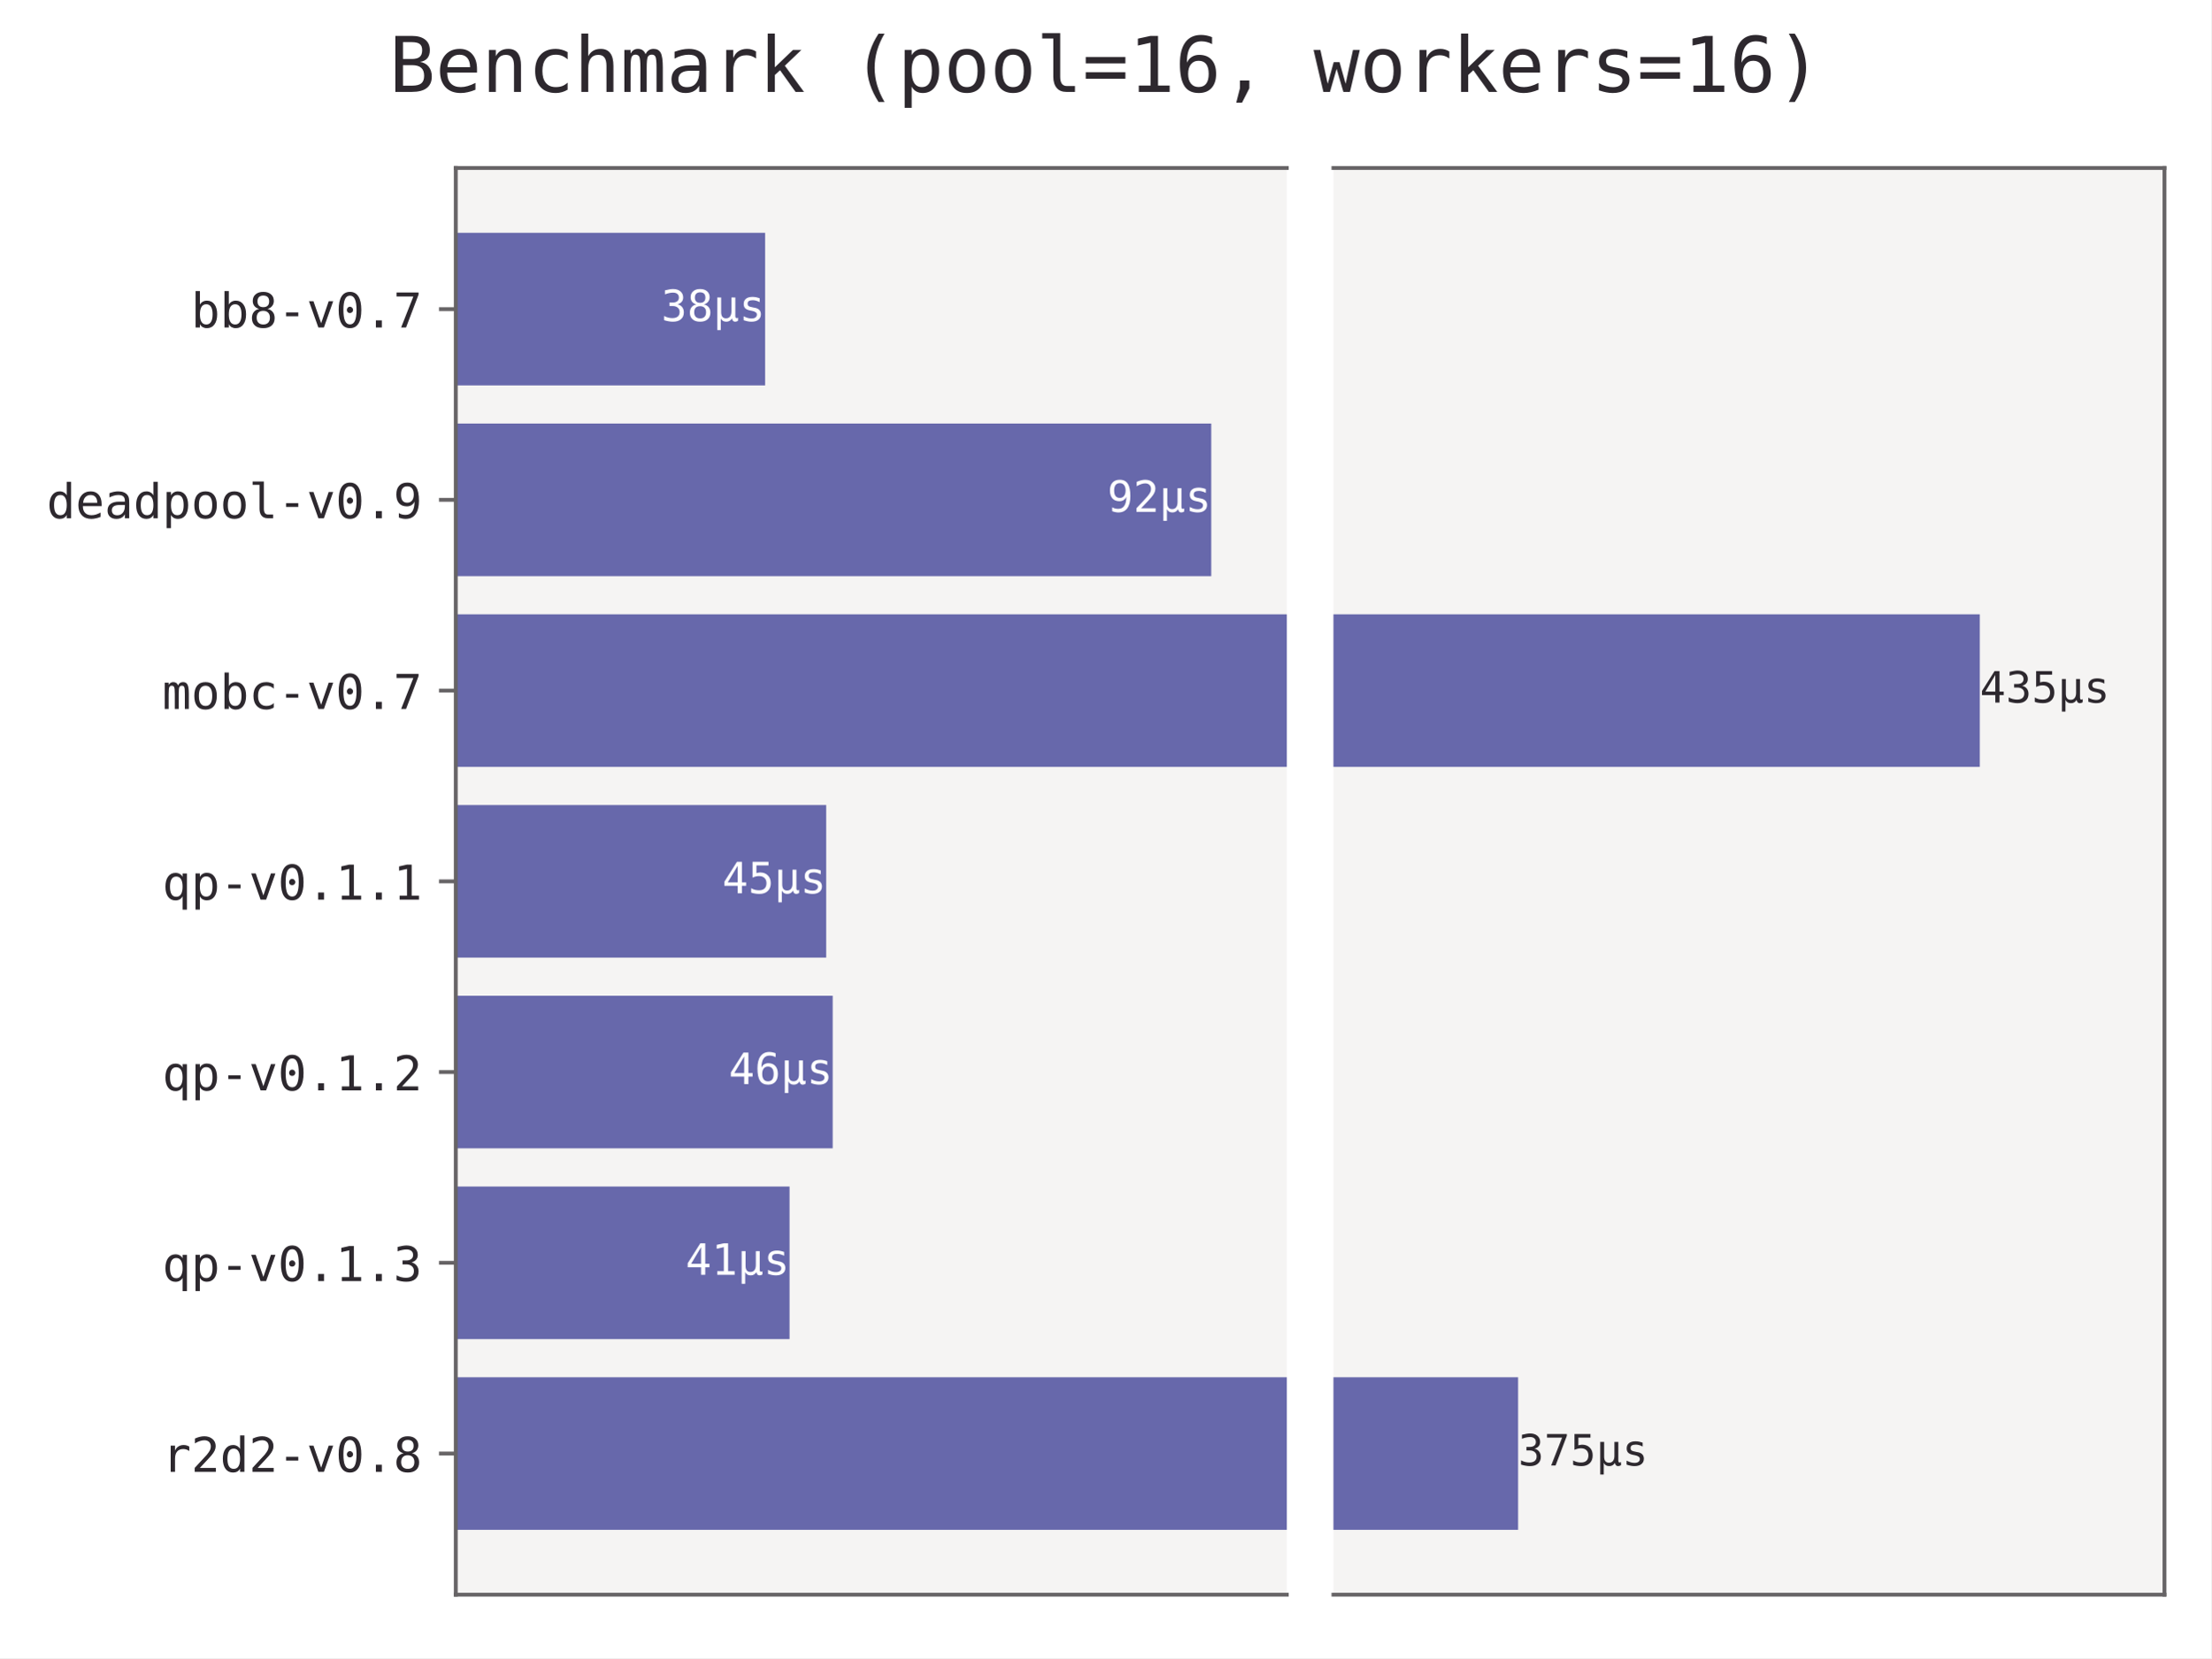
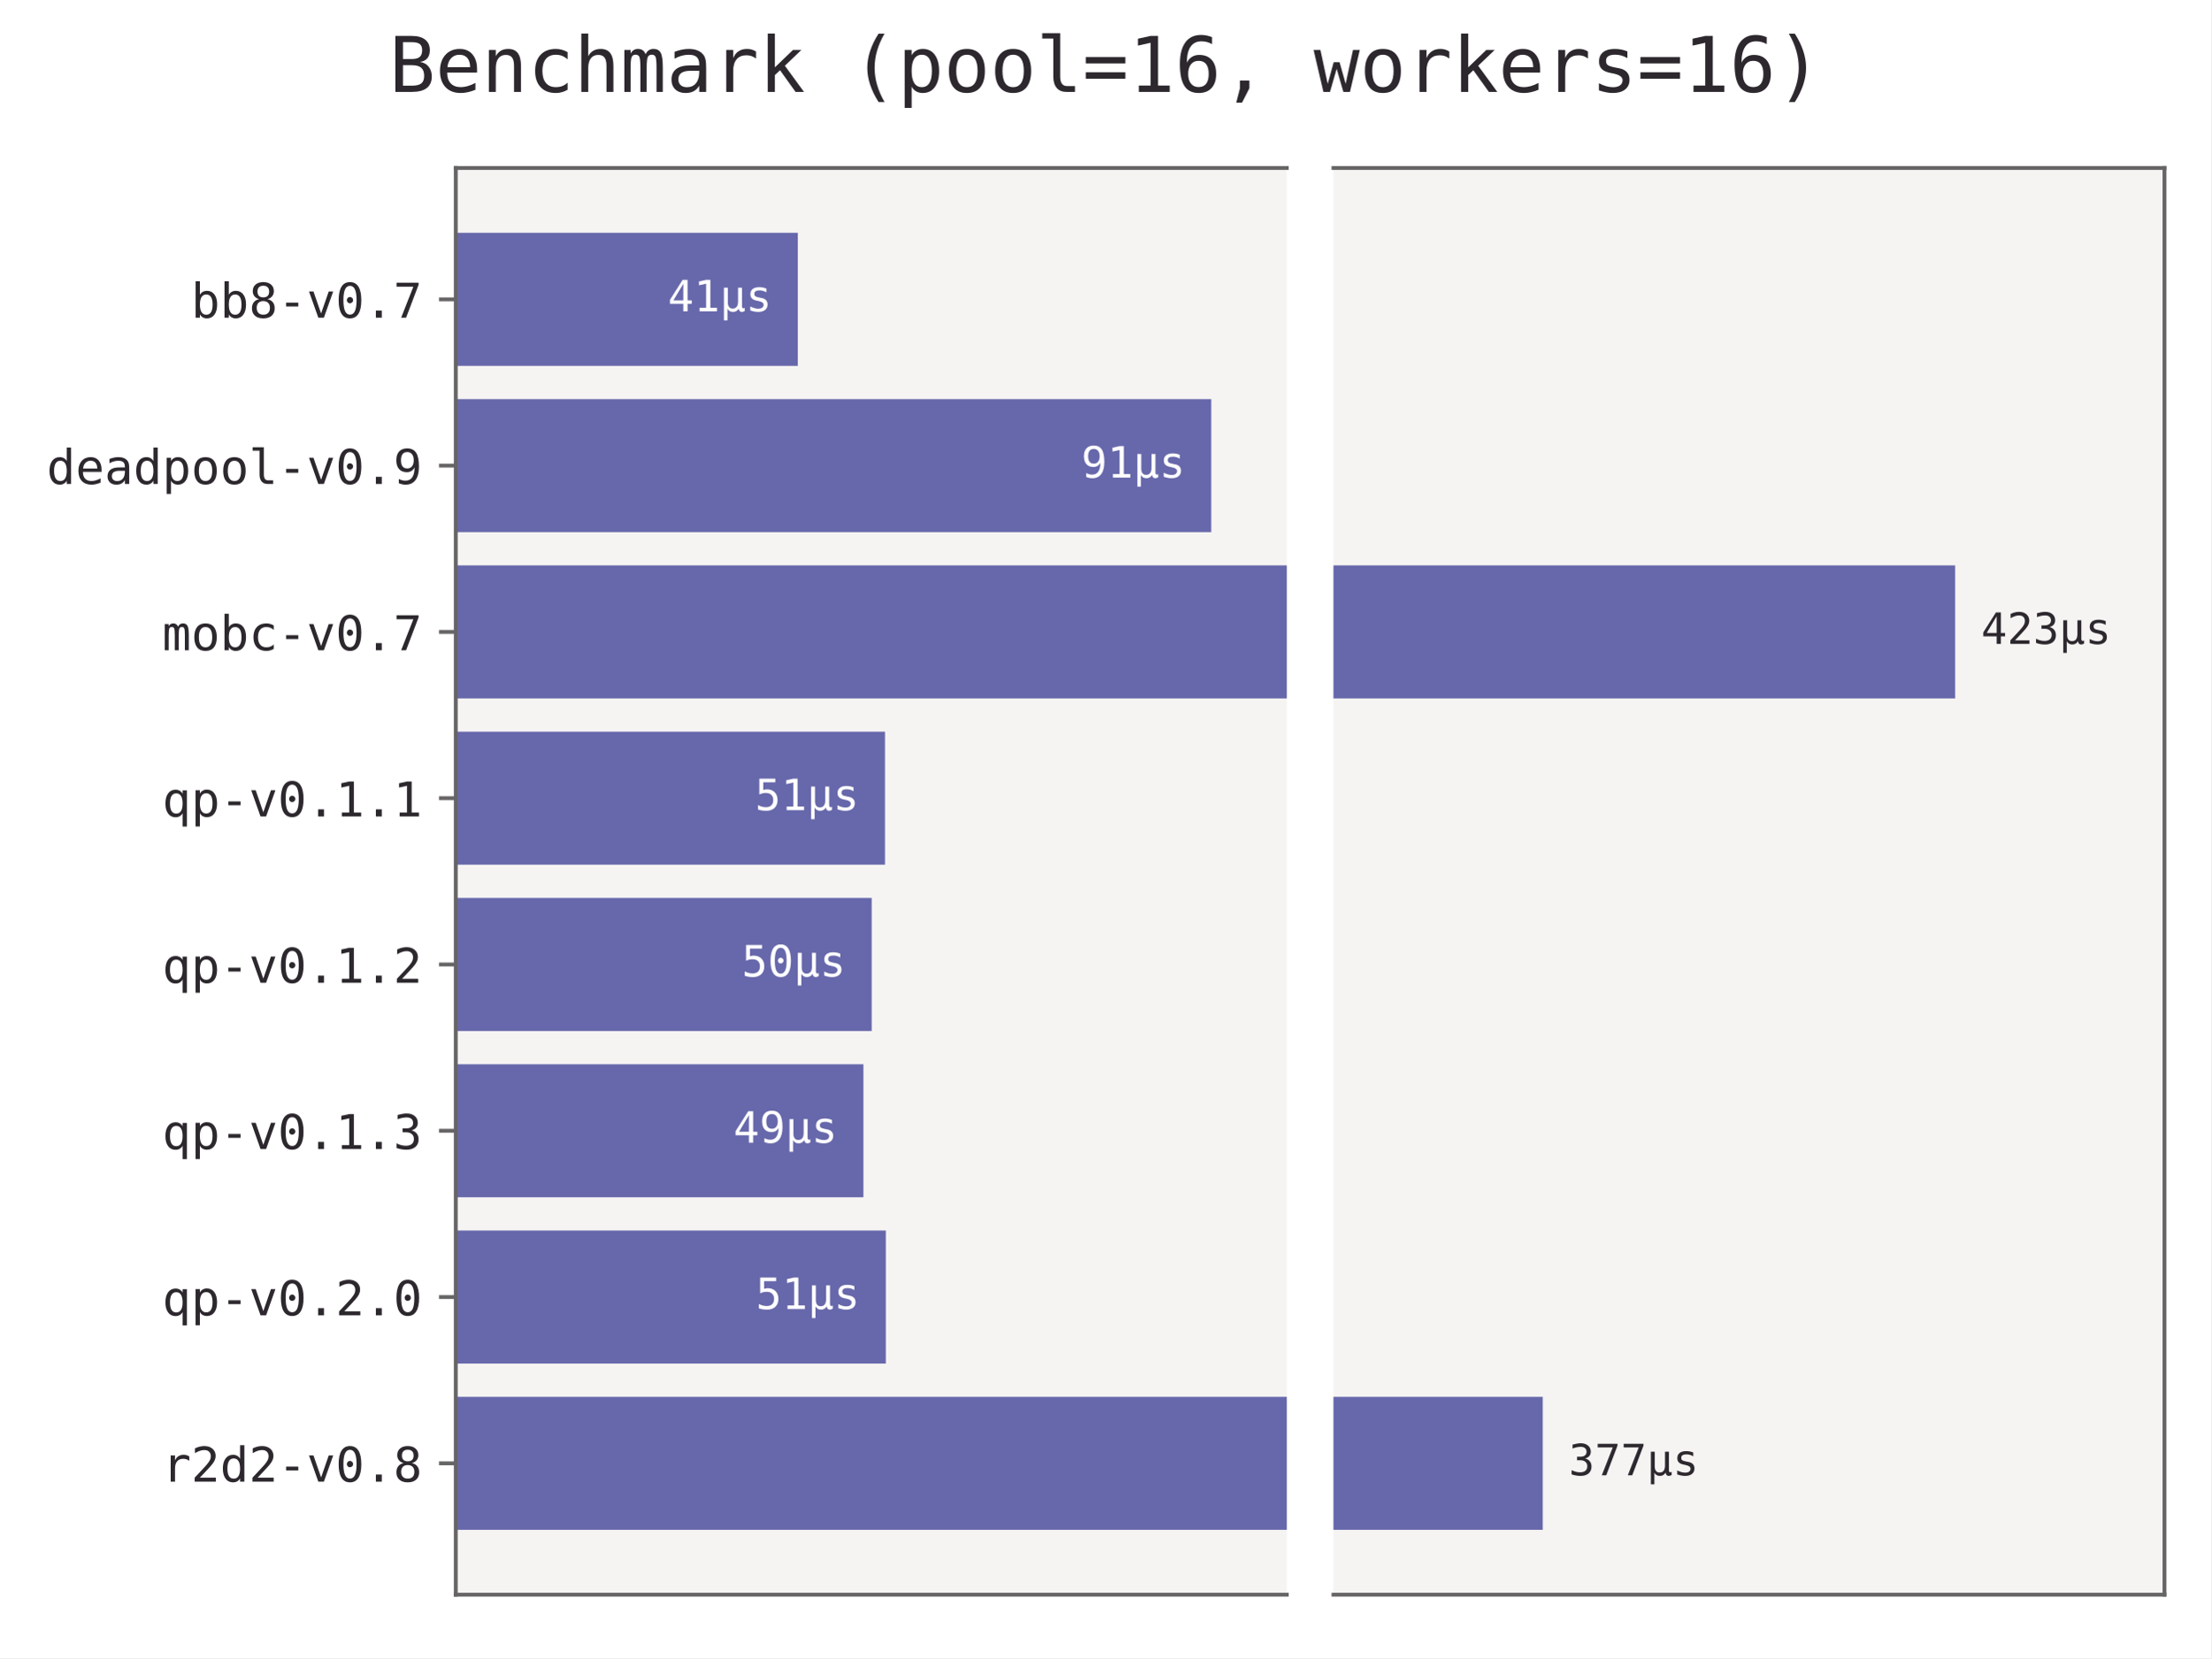
<svg xmlns="http://www.w3.org/2000/svg" xmlns:xlink="http://www.w3.org/1999/xlink" width="460.8pt" height="345.6pt" viewBox="0 0 460.8 345.6" version="1.1">
  <defs>
    <style type="text/css">*{stroke-linejoin: round; stroke-linecap: butt}</style>
  </defs>
  <g id="figure_1">
    <g id="patch_1">
      <path d="M 0 345.6  L 460.8 345.6  L 460.8 0  L 0 0  z " style="fill: #ffffff" />
    </g>
    <g id="axes_1">
      <g id="patch_2">
        <path d="M 94.984 332.38  L 268.172 332.38  L 268.172 35.01  L 94.984 35.01  z " style="fill: #f5f4f3" />
      </g>
      <g id="patch_3">
-         <path d="M 94.984 318.863  L 731.372 318.863  L 731.372 287.059  L 94.984 287.059  z " clip-path="url(#p30a7869012)" style="fill: #6768ab" />
+         <path d="M 94.984 318.863  L 748.117 318.863  L 748.117 291.136  L 94.984 291.136  z " clip-path="url(#p4a5adc1aef)" style="fill: #6768ab" />
      </g>
      <g id="patch_4">
-         <path d="M 94.984 279.108  L 164.544 279.108  L 164.544 247.304  L 94.984 247.304  z " clip-path="url(#p30a7869012)" style="fill: #6768ab" />
+         <path d="M 94.984 284.205  L 184.607 284.205  L 184.607 256.478  L 94.984 256.478  z " clip-path="url(#p4a5adc1aef)" style="fill: #6768ab" />
      </g>
      <g id="patch_5">
-         <path d="M 94.984 239.352  L 173.535 239.352  L 173.535 207.548  L 94.984 207.548  z " clip-path="url(#p30a7869012)" style="fill: #6768ab" />
+         <path d="M 94.984 249.546  L 179.935 249.546  L 179.935 221.819  L 94.984 221.819  z " clip-path="url(#p4a5adc1aef)" style="fill: #6768ab" />
      </g>
      <g id="patch_6">
-         <path d="M 94.984 199.597  L 172.18 199.597  L 172.18 167.793  L 94.984 167.793  z " clip-path="url(#p30a7869012)" style="fill: #6768ab" />
+         <path d="M 94.984 214.888  L 181.665 214.888  L 181.665 187.161  L 94.984 187.161  z " clip-path="url(#p4a5adc1aef)" style="fill: #6768ab" />
      </g>
      <g id="patch_7">
-         <path d="M 94.984 159.842  L 834.016 159.842  L 834.016 128.038  L 94.984 128.038  z " clip-path="url(#p30a7869012)" style="fill: #6768ab" />
+         <path d="M 94.984 180.229  L 184.434 180.229  L 184.434 152.502  L 94.984 152.502  z " clip-path="url(#p4a5adc1aef)" style="fill: #6768ab" />
      </g>
      <g id="patch_8">
-         <path d="M 94.984 120.086  L 252.428 120.086  L 252.428 88.282  L 94.984 88.282  z " clip-path="url(#p30a7869012)" style="fill: #6768ab" />
+         <path d="M 94.984 145.571  L 828.397 145.571  L 828.397 117.844  L 94.984 117.844  z " clip-path="url(#p4a5adc1aef)" style="fill: #6768ab" />
      </g>
      <g id="patch_9">
-         <path d="M 94.984 80.331  L 159.454 80.331  L 159.454 48.527  L 94.984 48.527  z " clip-path="url(#p30a7869012)" style="fill: #6768ab" />
+         <path d="M 94.984 110.912  L 252.428 110.912  L 252.428 83.185  L 94.984 83.185  z " clip-path="url(#p4a5adc1aef)" style="fill: #6768ab" />
+       </g>
+       <g id="patch_10">
+         <path d="M 94.984 76.254  L 166.267 76.254  L 166.267 48.527  L 94.984 48.527  z " clip-path="url(#p4a5adc1aef)" style="fill: #6768ab" />
      </g>
      <g id="matplotlib.axis_1">
        <g id="ytick_1">
          <g id="line2d_1">
            <defs>
-               <path id="m416a039001" d="M 0 0  L -3.5 0  " style="stroke: #676466; stroke-width: 0.8" />
+               <path id="mf668c896b9" d="M 0 0  L -3.5 0  " style="stroke: #676466; stroke-width: 0.8" />
            </defs>
            <g>
-               <use xlink:href="#m416a039001" x="94.984" y="302.961" style="fill: #676466; stroke: #676466; stroke-width: 0.8" />
+               <use xlink:href="#mf668c896b9" x="94.984" y="305" style="fill: #676466; stroke: #676466; stroke-width: 0.8" />
            </g>
          </g>
          <g id="text_1">
-             <text style="fill: #2d282e; font: 10px 'monospace'; text-anchor: end" x="87.984" y="306.787" transform="rotate(-0, 87.98406, 306.7868)">r2d2-v0.8</text>
+             <g style="fill: #2d282e" transform="translate(33.80125 308.8256)scale(0.1 -0.1)">
+               <defs>
+                 <path id="DejaVuSansMono-72" d="M 3609 2778  Q 3425 2922 3234 2987  Q 3044 3053 2816 3053  Q 2278 3053 1993 2715  Q 1709 2378 1709 1741  L 1709 0  L 1131 0  L 1131 3500  L 1709 3500  L 1709 2816  Q 1853 3188 2151 3386  Q 2450 3584 2859 3584  Q 3072 3584 3256 3531  Q 3441 3478 3609 3366  L 3609 2778  z " transform="scale(0.015625)" />
+                 <path id="DejaVuSansMono-32" d="M 1166 531  L 3309 531  L 3309 0  L 475 0  L 475 531  Q 1059 1147 1496 1619  Q 1934 2091 2100 2284  Q 2413 2666 2522 2902  Q 2631 3138 2631 3384  Q 2631 3775 2401 3997  Q 2172 4219 1772 4219  Q 1488 4219 1175 4116  Q 863 4013 513 3803  L 513 4441  Q 834 4594 1145 4672  Q 1456 4750 1759 4750  Q 2444 4750 2861 4386  Q 3278 4022 3278 3431  Q 3278 3131 3139 2831  Q 3000 2531 2688 2169  Q 2513 1966 2180 1606  Q 1847 1247 1166 531  z " transform="scale(0.015625)" />
+                 <path id="DejaVuSansMono-64" d="M 2681 3053  L 2681 4863  L 3256 4863  L 3256 0  L 2681 0  L 2681 441  Q 2538 181 2298 45  Q 2059 -91 1747 -91  Q 1113 -91 748 401  Q 384 894 384 1759  Q 384 2613 750 3098  Q 1116 3584 1747 3584  Q 2063 3584 2303 3448  Q 2544 3313 2681 3053  z M 991 1747  Q 991 1078 1203 737  Q 1416 397 1831 397  Q 2247 397 2464 740  Q 2681 1084 2681 1747  Q 2681 2413 2464 2755  Q 2247 3097 1831 3097  Q 1416 3097 1203 2756  Q 991 2416 991 1747  z " transform="scale(0.015625)" />
+                 <path id="DejaVuSansMono-2d" d="M 1113 2009  L 2741 2009  L 2741 1497  L 1113 1497  L 1113 2009  z " transform="scale(0.015625)" />
+                 <path id="DejaVuSansMono-76" d="M 313 3500  L 909 3500  L 1925 563  L 2944 3500  L 3541 3500  L 2297 0  L 1556 0  L 313 3500  z " transform="scale(0.015625)" />
+                 <path id="DejaVuSansMono-30" d="M 1509 2344  Q 1509 2516 1629 2641  Q 1750 2766 1919 2766  Q 2094 2766 2219 2641  Q 2344 2516 2344 2344  Q 2344 2169 2220 2047  Q 2097 1925 1919 1925  Q 1744 1925 1626 2044  Q 1509 2163 1509 2344  z M 1925 4250  Q 1484 4250 1267 3775  Q 1050 3300 1050 2328  Q 1050 1359 1267 884  Q 1484 409 1925 409  Q 2369 409 2586 884  Q 2803 1359 2803 2328  Q 2803 3300 2586 3775  Q 2369 4250 1925 4250  z M 1925 4750  Q 2672 4750 3055 4137  Q 3438 3525 3438 2328  Q 3438 1134 3055 521  Q 2672 -91 1925 -91  Q 1178 -91 797 521  Q 416 1134 416 2328  Q 416 3525 797 4137  Q 1178 4750 1925 4750  z " transform="scale(0.015625)" />
+                 <path id="DejaVuSansMono-2e" d="M 1528 953  L 2316 953  L 2316 0  L 1528 0  L 1528 953  z " transform="scale(0.015625)" />
+                 <path id="DejaVuSansMono-38" d="M 1925 2216  Q 1503 2216 1273 1980  Q 1044 1744 1044 1313  Q 1044 881 1276 642  Q 1509 403 1925 403  Q 2350 403 2579 639  Q 2809 875 2809 1313  Q 2809 1741 2576 1978  Q 2344 2216 1925 2216  z M 1375 2478  Q 972 2581 745 2862  Q 519 3144 519 3541  Q 519 4097 897 4423  Q 1275 4750 1925 4750  Q 2578 4750 2956 4423  Q 3334 4097 3334 3541  Q 3334 3144 3107 2862  Q 2881 2581 2478 2478  Q 2947 2375 3195 2062  Q 3444 1750 3444 1253  Q 3444 622 3041 265  Q 2638 -91 1925 -91  Q 1213 -91 811 264  Q 409 619 409 1247  Q 409 1747 657 2061  Q 906 2375 1375 2478  z M 1147 3481  Q 1147 3106 1347 2909  Q 1547 2713 1925 2713  Q 2306 2713 2506 2909  Q 2706 3106 2706 3481  Q 2706 3863 2507 4063  Q 2309 4263 1925 4263  Q 1547 4263 1347 4061  Q 1147 3859 1147 3481  z " transform="scale(0.015625)" />
+               </defs>
+               <use xlink:href="#DejaVuSansMono-72" />
+               <use xlink:href="#DejaVuSansMono-32" x="60.205" />
+               <use xlink:href="#DejaVuSansMono-64" x="120.41" />
+               <use xlink:href="#DejaVuSansMono-32" x="180.615" />
+               <use xlink:href="#DejaVuSansMono-2d" x="240.82" />
+               <use xlink:href="#DejaVuSansMono-76" x="301.025" />
+               <use xlink:href="#DejaVuSansMono-30" x="361.23" />
+               <use xlink:href="#DejaVuSansMono-2e" x="421.436" />
+               <use xlink:href="#DejaVuSansMono-38" x="481.641" />
+             </g>
          </g>
        </g>
        <g id="ytick_2">
          <g id="line2d_2">
            <g>
-               <use xlink:href="#m416a039001" x="94.984" y="263.206" style="fill: #676466; stroke: #676466; stroke-width: 0.8" />
+               <use xlink:href="#mf668c896b9" x="94.984" y="270.341" style="fill: #676466; stroke: #676466; stroke-width: 0.8" />
            </g>
          </g>
          <g id="text_2">
-             <text style="fill: #2d282e; font: 10px 'monospace'; text-anchor: end" x="87.984" y="267.021" transform="rotate(-0, 87.98406, 267.0213)">qp-v0.1.3</text>
+             <g style="fill: #2d282e" transform="translate(33.80125 274.1569)scale(0.1 -0.1)">
+               <defs>
+                 <path id="DejaVuSansMono-71" d="M 1038 1734  Q 1038 1066 1248 725  Q 1459 384 1875 384  Q 2291 384 2505 726  Q 2719 1069 2719 1734  Q 2719 2400 2505 2742  Q 2291 3084 1875 3084  Q 1459 3084 1248 2743  Q 1038 2403 1038 1734  z M 2719 434  Q 2578 175 2339 36  Q 2100 -103 1784 -103  Q 1156 -103 792 383  Q 428 869 428 1722  Q 428 2591 790 3081  Q 1153 3572 1784 3572  Q 2097 3572 2336 3436  Q 2575 3300 2719 3041  L 2719 3488  L 3297 3488  L 3297 -1344  L 2719 -1344  L 2719 434  z " transform="scale(0.015625)" />
+                 <path id="DejaVuSansMono-70" d="M 1172 441  L 1172 -1331  L 594 -1331  L 594 3500  L 1172 3500  L 1172 3053  Q 1316 3313 1555 3448  Q 1794 3584 2106 3584  Q 2741 3584 3102 3093  Q 3463 2603 3463 1734  Q 3463 881 3100 395  Q 2738 -91 2106 -91  Q 1788 -91 1548 45  Q 1309 181 1172 441  z M 2859 1747  Q 2859 2416 2648 2756  Q 2438 3097 2022 3097  Q 1603 3097 1387 2755  Q 1172 2413 1172 1747  Q 1172 1084 1387 740  Q 1603 397 2022 397  Q 2438 397 2648 737  Q 2859 1078 2859 1747  z " transform="scale(0.015625)" />
+               </defs>
+               <use xlink:href="#DejaVuSansMono-71" />
+               <use xlink:href="#DejaVuSansMono-70" x="60.205" />
+               <use xlink:href="#DejaVuSansMono-2d" x="120.41" />
+               <use xlink:href="#DejaVuSansMono-76" x="180.615" />
+               <use xlink:href="#DejaVuSansMono-30" x="240.82" />
+               <use xlink:href="#DejaVuSansMono-2e" x="301.025" />
+               <use xlink:href="#DejaVuSansMono-32" x="361.23" />
+               <use xlink:href="#DejaVuSansMono-2e" x="421.436" />
+               <use xlink:href="#DejaVuSansMono-30" x="481.641" />
+             </g>
          </g>
        </g>
        <g id="ytick_3">
          <g id="line2d_3">
            <g>
-               <use xlink:href="#m416a039001" x="94.984" y="223.45" style="fill: #676466; stroke: #676466; stroke-width: 0.8" />
+               <use xlink:href="#mf668c896b9" x="94.984" y="235.683" style="fill: #676466; stroke: #676466; stroke-width: 0.8" />
            </g>
          </g>
          <g id="text_3">
-             <text style="fill: #2d282e; font: 10px 'monospace'; text-anchor: end" x="87.984" y="227.266" transform="rotate(-0, 87.98406, 227.266)">qp-v0.1.2</text>
+             <g style="fill: #2d282e" transform="translate(33.80125 239.4984)scale(0.1 -0.1)">
+               <defs>
+                 <path id="DejaVuSansMono-31" d="M 844 531  L 1825 531  L 1825 4097  L 769 3859  L 769 4434  L 1819 4666  L 2450 4666  L 2450 531  L 3419 531  L 3419 0  L 844 0  L 844 531  z " transform="scale(0.015625)" />
+                 <path id="DejaVuSansMono-33" d="M 2425 2497  Q 2884 2375 3128 2064  Q 3372 1753 3372 1288  Q 3372 644 2939 276  Q 2506 -91 1741 -91  Q 1419 -91 1084 -31  Q 750 28 428 141  L 428 769  Q 747 603 1056 522  Q 1366 441 1672 441  Q 2191 441 2469 675  Q 2747 909 2747 1350  Q 2747 1756 2469 1995  Q 2191 2234 1716 2234  L 1234 2234  L 1234 2753  L 1716 2753  Q 2150 2753 2394 2943  Q 2638 3134 2638 3475  Q 2638 3834 2411 4026  Q 2184 4219 1766 4219  Q 1488 4219 1191 4156  Q 894 4094 569 3969  L 569 4550  Q 947 4650 1242 4700  Q 1538 4750 1766 4750  Q 2447 4750 2855 4408  Q 3263 4066 3263 3500  Q 3263 3116 3048 2859  Q 2834 2603 2425 2497  z " transform="scale(0.015625)" />
+               </defs>
+               <use xlink:href="#DejaVuSansMono-71" />
+               <use xlink:href="#DejaVuSansMono-70" x="60.205" />
+               <use xlink:href="#DejaVuSansMono-2d" x="120.41" />
+               <use xlink:href="#DejaVuSansMono-76" x="180.615" />
+               <use xlink:href="#DejaVuSansMono-30" x="240.82" />
+               <use xlink:href="#DejaVuSansMono-2e" x="301.025" />
+               <use xlink:href="#DejaVuSansMono-31" x="361.23" />
+               <use xlink:href="#DejaVuSansMono-2e" x="421.436" />
+               <use xlink:href="#DejaVuSansMono-33" x="481.641" />
+             </g>
          </g>
        </g>
        <g id="ytick_4">
          <g id="line2d_4">
            <g>
-               <use xlink:href="#m416a039001" x="94.984" y="183.695" style="fill: #676466; stroke: #676466; stroke-width: 0.8" />
+               <use xlink:href="#mf668c896b9" x="94.984" y="201.024" style="fill: #676466; stroke: #676466; stroke-width: 0.8" />
            </g>
          </g>
          <g id="text_4">
-             <text style="fill: #2d282e; font: 10px 'monospace'; text-anchor: end" x="87.984" y="187.511" transform="rotate(-0, 87.98406, 187.5106)">qp-v0.1.1</text>
+             <g style="fill: #2d282e" transform="translate(33.80125 204.8399)scale(0.1 -0.1)">
+               <use xlink:href="#DejaVuSansMono-71" />
+               <use xlink:href="#DejaVuSansMono-70" x="60.205" />
+               <use xlink:href="#DejaVuSansMono-2d" x="120.41" />
+               <use xlink:href="#DejaVuSansMono-76" x="180.615" />
+               <use xlink:href="#DejaVuSansMono-30" x="240.82" />
+               <use xlink:href="#DejaVuSansMono-2e" x="301.025" />
+               <use xlink:href="#DejaVuSansMono-31" x="361.23" />
+               <use xlink:href="#DejaVuSansMono-2e" x="421.436" />
+               <use xlink:href="#DejaVuSansMono-32" x="481.641" />
+             </g>
          </g>
        </g>
        <g id="ytick_5">
          <g id="line2d_5">
            <g>
-               <use xlink:href="#m416a039001" x="94.984" y="143.94" style="fill: #676466; stroke: #676466; stroke-width: 0.8" />
+               <use xlink:href="#mf668c896b9" x="94.984" y="166.366" style="fill: #676466; stroke: #676466; stroke-width: 0.8" />
            </g>
          </g>
          <g id="text_5">
-             <text style="fill: #2d282e; font: 10px 'monospace'; text-anchor: end" x="87.984" y="147.765" transform="rotate(-0, 87.98406, 147.7654)">mobc-v0.7</text>
+             <g style="fill: #2d282e" transform="translate(33.80125 170.1814)scale(0.1 -0.1)">
+               <use xlink:href="#DejaVuSansMono-71" />
+               <use xlink:href="#DejaVuSansMono-70" x="60.205" />
+               <use xlink:href="#DejaVuSansMono-2d" x="120.41" />
+               <use xlink:href="#DejaVuSansMono-76" x="180.615" />
+               <use xlink:href="#DejaVuSansMono-30" x="240.82" />
+               <use xlink:href="#DejaVuSansMono-2e" x="301.025" />
+               <use xlink:href="#DejaVuSansMono-31" x="361.23" />
+               <use xlink:href="#DejaVuSansMono-2e" x="421.436" />
+               <use xlink:href="#DejaVuSansMono-31" x="481.641" />
+             </g>
          </g>
        </g>
        <g id="ytick_6">
          <g id="line2d_6">
            <g>
-               <use xlink:href="#m416a039001" x="94.984" y="104.184" style="fill: #676466; stroke: #676466; stroke-width: 0.8" />
+               <use xlink:href="#mf668c896b9" x="94.984" y="131.707" style="fill: #676466; stroke: #676466; stroke-width: 0.8" />
            </g>
          </g>
          <g id="text_6">
-             <text style="fill: #2d282e; font: 10px 'monospace'; text-anchor: end" x="87.984" y="108.01" transform="rotate(-0, 87.98406, 108.0101)">deadpool-v0.9</text>
+             <g style="fill: #2d282e" transform="translate(33.80125 135.533)scale(0.1 -0.1)">
+               <defs>
+                 <path id="DejaVuSansMono-6d" d="M 2113 3144  Q 2219 3369 2383 3476  Q 2547 3584 2778 3584  Q 3200 3584 3373 3257  Q 3547 2931 3547 2028  L 3547 0  L 3022 0  L 3022 2003  Q 3022 2744 2939 2923  Q 2856 3103 2638 3103  Q 2388 3103 2295 2911  Q 2203 2719 2203 2003  L 2203 0  L 1678 0  L 1678 2003  Q 1678 2753 1589 2928  Q 1500 3103 1269 3103  Q 1041 3103 952 2911  Q 863 2719 863 2003  L 863 0  L 341 0  L 341 3500  L 863 3500  L 863 3200  Q 966 3388 1120 3486  Q 1275 3584 1472 3584  Q 1709 3584 1867 3475  Q 2025 3366 2113 3144  z " transform="scale(0.015625)" />
+                 <path id="DejaVuSansMono-6f" d="M 1925 3097  Q 1488 3097 1263 2756  Q 1038 2416 1038 1747  Q 1038 1081 1263 739  Q 1488 397 1925 397  Q 2366 397 2591 739  Q 2816 1081 2816 1747  Q 2816 2416 2591 2756  Q 2366 3097 1925 3097  z M 1925 3584  Q 2653 3584 3039 3112  Q 3425 2641 3425 1747  Q 3425 850 3040 379  Q 2656 -91 1925 -91  Q 1197 -91 812 379  Q 428 850 428 1747  Q 428 2641 812 3112  Q 1197 3584 1925 3584  z " transform="scale(0.015625)" />
+                 <path id="DejaVuSansMono-62" d="M 2869 1747  Q 2869 2416 2656 2756  Q 2444 3097 2028 3097  Q 1609 3097 1393 2755  Q 1178 2413 1178 1747  Q 1178 1084 1393 740  Q 1609 397 2028 397  Q 2444 397 2656 737  Q 2869 1078 2869 1747  z M 1178 3053  Q 1316 3309 1558 3446  Q 1800 3584 2119 3584  Q 2750 3584 3112 3098  Q 3475 2613 3475 1759  Q 3475 894 3111 401  Q 2747 -91 2113 -91  Q 1800 -91 1561 45  Q 1322 181 1178 441  L 1178 0  L 603 0  L 603 4863  L 1178 4863  L 1178 3053  z " transform="scale(0.015625)" />
+                 <path id="DejaVuSansMono-63" d="M 3316 178  Q 3084 44 2839 -23  Q 2594 -91 2338 -91  Q 1525 -91 1067 396  Q 609 884 609 1747  Q 609 2609 1067 3096  Q 1525 3584 2338 3584  Q 2591 3584 2831 3518  Q 3072 3453 3316 3316  L 3316 2713  Q 3088 2916 2858 3006  Q 2628 3097 2338 3097  Q 1797 3097 1506 2747  Q 1216 2397 1216 1747  Q 1216 1100 1508 748  Q 1800 397 2338 397  Q 2638 397 2875 489  Q 3113 581 3316 775  L 3316 178  z " transform="scale(0.015625)" />
+                 <path id="DejaVuSansMono-37" d="M 434 4666  L 3372 4666  L 3372 4397  L 1703 0  L 1044 0  L 2669 4134  L 434 4134  L 434 4666  z " transform="scale(0.015625)" />
+               </defs>
+               <use xlink:href="#DejaVuSansMono-6d" />
+               <use xlink:href="#DejaVuSansMono-6f" x="60.205" />
+               <use xlink:href="#DejaVuSansMono-62" x="120.41" />
+               <use xlink:href="#DejaVuSansMono-63" x="180.615" />
+               <use xlink:href="#DejaVuSansMono-2d" x="240.82" />
+               <use xlink:href="#DejaVuSansMono-76" x="301.025" />
+               <use xlink:href="#DejaVuSansMono-30" x="361.23" />
+               <use xlink:href="#DejaVuSansMono-2e" x="421.436" />
+               <use xlink:href="#DejaVuSansMono-37" x="481.641" />
+             </g>
          </g>
        </g>
        <g id="ytick_7">
          <g id="line2d_7">
            <g>
-               <use xlink:href="#m416a039001" x="94.984" y="64.429" style="fill: #676466; stroke: #676466; stroke-width: 0.8" />
+               <use xlink:href="#mf668c896b9" x="94.984" y="97.049" style="fill: #676466; stroke: #676466; stroke-width: 0.8" />
            </g>
          </g>
          <g id="text_7">
-             <text style="fill: #2d282e; font: 10px 'monospace'; text-anchor: end" x="87.984" y="68.255" transform="rotate(-0, 87.98406, 68.25474)">bb8-v0.7</text>
-           </g>
-         </g>
-       </g>
-       <g id="patch_10">
+             <g style="fill: #2d282e" transform="translate(9.72 100.8745)scale(0.1 -0.1)">
+               <defs>
+                 <path id="DejaVuSansMono-65" d="M 3475 1894  L 3475 1613  L 984 1613  L 984 1594  Q 984 1022 1282 709  Q 1581 397 2125 397  Q 2400 397 2700 484  Q 3000 572 3341 750  L 3341 178  Q 3013 44 2708 -23  Q 2403 -91 2119 -91  Q 1303 -91 843 398  Q 384 888 384 1747  Q 384 2584 834 3084  Q 1284 3584 2034 3584  Q 2703 3584 3089 3131  Q 3475 2678 3475 1894  z M 2900 2063  Q 2888 2569 2661 2833  Q 2434 3097 2009 3097  Q 1594 3097 1325 2822  Q 1056 2547 1006 2059  L 2900 2063  z " transform="scale(0.015625)" />
+                 <path id="DejaVuSansMono-61" d="M 2194 1759  L 2003 1759  Q 1500 1759 1245 1582  Q 991 1406 991 1056  Q 991 741 1181 566  Q 1372 391 1709 391  Q 2184 391 2456 720  Q 2728 1050 2731 1631  L 2731 1759  L 2194 1759  z M 3309 1997  L 3309 0  L 2731 0  L 2731 519  Q 2547 206 2267 57  Q 1988 -91 1588 -91  Q 1053 -91 734 211  Q 416 513 416 1019  Q 416 1603 808 1906  Q 1200 2209 1959 2209  L 2731 2209  L 2731 2300  Q 2728 2719 2518 2908  Q 2309 3097 1850 3097  Q 1556 3097 1256 3012  Q 956 2928 672 2766  L 672 3341  Q 991 3463 1283 3523  Q 1575 3584 1850 3584  Q 2284 3584 2592 3456  Q 2900 3328 3091 3072  Q 3209 2916 3259 2686  Q 3309 2456 3309 1997  z " transform="scale(0.015625)" />
+                 <path id="DejaVuSansMono-6c" d="M 1997 1269  Q 1997 881 2139 684  Q 2281 488 2559 488  L 3231 488  L 3231 0  L 2503 0  Q 1988 0 1705 331  Q 1422 663 1422 1269  L 1422 4447  L 500 4447  L 500 4897  L 1997 4897  L 1997 1269  z " transform="scale(0.015625)" />
+                 <path id="DejaVuSansMono-39" d="M 1863 2069  Q 2266 2069 2495 2359  Q 2725 2650 2725 3163  Q 2725 3675 2495 3965  Q 2266 4256 1863 4256  Q 1444 4256 1231 3979  Q 1019 3703 1019 3163  Q 1019 2619 1230 2344  Q 1441 2069 1863 2069  z M 738 97  L 738 678  Q 934 563 1156 502  Q 1378 441 1619 441  Q 2219 441 2526 892  Q 2834 1344 2834 2222  Q 2688 1909 2422 1742  Q 2156 1575 1813 1575  Q 1138 1575 767 1990  Q 397 2406 397 3169  Q 397 3922 776 4336  Q 1156 4750 1850 4750  Q 2663 4750 3041 4165  Q 3419 3581 3419 2328  Q 3419 1150 2964 529  Q 2509 -91 1644 -91  Q 1416 -91 1184 -42  Q 953 6 738 97  z " transform="scale(0.015625)" />
+               </defs>
+               <use xlink:href="#DejaVuSansMono-64" />
+               <use xlink:href="#DejaVuSansMono-65" x="60.205" />
+               <use xlink:href="#DejaVuSansMono-61" x="120.41" />
+               <use xlink:href="#DejaVuSansMono-64" x="180.615" />
+               <use xlink:href="#DejaVuSansMono-70" x="240.82" />
+               <use xlink:href="#DejaVuSansMono-6f" x="301.025" />
+               <use xlink:href="#DejaVuSansMono-6f" x="361.23" />
+               <use xlink:href="#DejaVuSansMono-6c" x="421.436" />
+               <use xlink:href="#DejaVuSansMono-2d" x="481.641" />
+               <use xlink:href="#DejaVuSansMono-76" x="541.846" />
+               <use xlink:href="#DejaVuSansMono-30" x="602.051" />
+               <use xlink:href="#DejaVuSansMono-2e" x="662.256" />
+               <use xlink:href="#DejaVuSansMono-39" x="722.461" />
+             </g>
+           </g>
+         </g>
+         <g id="ytick_8">
+           <g id="line2d_8">
+             <g>
+               <use xlink:href="#mf668c896b9" x="94.984" y="62.39" style="fill: #676466; stroke: #676466; stroke-width: 0.8" />
+             </g>
+           </g>
+           <g id="text_8">
+             <g style="fill: #2d282e" transform="translate(39.82156 66.216)scale(0.1 -0.1)">
+               <use xlink:href="#DejaVuSansMono-62" />
+               <use xlink:href="#DejaVuSansMono-62" x="60.205" />
+               <use xlink:href="#DejaVuSansMono-38" x="120.41" />
+               <use xlink:href="#DejaVuSansMono-2d" x="180.615" />
+               <use xlink:href="#DejaVuSansMono-76" x="240.82" />
+               <use xlink:href="#DejaVuSansMono-30" x="301.025" />
+               <use xlink:href="#DejaVuSansMono-2e" x="361.23" />
+               <use xlink:href="#DejaVuSansMono-37" x="421.436" />
+             </g>
+           </g>
+         </g>
+       </g>
+       <g id="patch_11">
        <path d="M 94.984 332.38  L 94.984 35.01  " style="fill: none; stroke: #676466; stroke-width: 0.8; stroke-linejoin: miter; stroke-linecap: square" />
      </g>
-       <g id="patch_11">
+       <g id="patch_12">
        <path d="M 94.984 332.38  L 268.172 332.38  " style="fill: none; stroke: #676466; stroke-width: 0.8; stroke-linejoin: miter; stroke-linecap: square" />
      </g>
-       <g id="patch_12">
+       <g id="patch_13">
        <path d="M 94.984 35.01  L 268.172 35.01  " style="fill: none; stroke: #676466; stroke-width: 0.8; stroke-linejoin: miter; stroke-linecap: square" />
      </g>
-       <g id="text_8">
-         <text style="fill: #ffffff; font: 9px 'monospace'; text-anchor: end" x="164.544" y="265.703" transform="rotate(-0, 164.5435, 265.7032)"> 41µs </text>
-       </g>
      <g id="text_9">
-         <text style="fill: #ffffff; font: 9px 'monospace'; text-anchor: end" x="173.535" y="225.948" transform="rotate(-0, 173.5354, 225.9478)"> 46µs </text>
+         <g style="fill: #ffffff" transform="translate(152.0969 272.8388)scale(0.09 -0.09)">
+           <defs>
+             <path id="DejaVuSansMono-20" transform="scale(0.015625)" />
+             <path id="DejaVuSansMono-35" d="M 647 4666  L 3009 4666  L 3009 4134  L 1222 4134  L 1222 2988  Q 1356 3038 1492 3061  Q 1628 3084 1766 3084  Q 2491 3084 2916 2656  Q 3341 2228 3341 1497  Q 3341 759 2895 334  Q 2450 -91 1678 -91  Q 1306 -91 998 -41  Q 691 9 447 109  L 447 750  Q 734 594 1025 517  Q 1316 441 1619 441  Q 2141 441 2423 716  Q 2706 991 2706 1497  Q 2706 1997 2414 2275  Q 2122 2553 1600 2553  Q 1347 2553 1106 2495  Q 866 2438 647 2322  L 647 4666  z " transform="scale(0.015625)" />
+             <path id="DejaVuSansMono-b5" d="M 609 -1338  L 609 3500  L 1184 3500  L 1184 1325  Q 1184 881 1371 645  Q 1559 409 1906 409  Q 2303 409 2504 675  Q 2706 941 2706 1459  L 2706 3500  L 3284 3500  L 3284 800  Q 3284 616 3334 528  Q 3384 441 3488 441  Q 3516 441 3561 456  Q 3606 472 3694 513  L 3694 50  Q 3575 -22 3469 -56  Q 3363 -91 3256 -91  Q 3063 -91 2945 32  Q 2828 156 2791 403  Q 2647 153 2439 31  Q 2231 -91 1953 -91  Q 1666 -91 1467 28  Q 1269 147 1131 397  L 1131 -1338  L 609 -1338  z " transform="scale(0.015625)" />
+             <path id="DejaVuSansMono-73" d="M 3041 3378  L 3041 2816  Q 2794 2959 2544 3031  Q 2294 3103 2034 3103  Q 1644 3103 1451 2976  Q 1259 2850 1259 2591  Q 1259 2356 1403 2240  Q 1547 2125 2119 2016  L 2350 1972  Q 2778 1891 2998 1647  Q 3219 1403 3219 1013  Q 3219 494 2850 201  Q 2481 -91 1825 -91  Q 1566 -91 1281 -36  Q 997 19 666 128  L 666 722  Q 988 556 1281 473  Q 1575 391 1838 391  Q 2219 391 2428 545  Q 2638 700 2638 978  Q 2638 1378 1872 1531  L 1847 1538  L 1631 1581  Q 1134 1678 906 1908  Q 678 2138 678 2534  Q 678 3038 1018 3311  Q 1359 3584 1991 3584  Q 2272 3584 2531 3532  Q 2791 3481 3041 3378  z " transform="scale(0.015625)" />
+           </defs>
+           <use xlink:href="#DejaVuSansMono-20" />
+           <use xlink:href="#DejaVuSansMono-35" x="60.205" />
+           <use xlink:href="#DejaVuSansMono-31" x="120.41" />
+           <use xlink:href="#DejaVuSansMono-b5" x="180.615" />
+           <use xlink:href="#DejaVuSansMono-73" x="240.82" />
+           <use xlink:href="#DejaVuSansMono-20" x="301.025" />
+         </g>
      </g>
      <g id="text_10">
-         <text style="fill: #ffffff; font: 9px 'monospace'; text-anchor: end" x="172.18" y="186.192" transform="rotate(-0, 172.1798, 186.1925)"> 45µs </text>
+         <g style="fill: #ffffff" transform="translate(147.4255 238.1803)scale(0.09 -0.09)">
+           <defs>
+             <path id="DejaVuSansMono-34" d="M 2297 4091  L 825 1625  L 2297 1625  L 2297 4091  z M 2194 4666  L 2925 4666  L 2925 1625  L 3547 1625  L 3547 1113  L 2925 1113  L 2925 0  L 2297 0  L 2297 1113  L 319 1113  L 319 1709  L 2194 4666  z " transform="scale(0.015625)" />
+           </defs>
+           <use xlink:href="#DejaVuSansMono-20" />
+           <use xlink:href="#DejaVuSansMono-34" x="60.205" />
+           <use xlink:href="#DejaVuSansMono-39" x="120.41" />
+           <use xlink:href="#DejaVuSansMono-b5" x="180.615" />
+           <use xlink:href="#DejaVuSansMono-73" x="240.82" />
+           <use xlink:href="#DejaVuSansMono-20" x="301.025" />
+         </g>
      </g>
      <g id="text_11">
-         <text style="fill: #ffffff; font: 9px 'monospace'; text-anchor: end" x="252.428" y="106.682" transform="rotate(-0, 252.4277, 106.6818)"> 92µs </text>
+         <g style="fill: #ffffff" transform="translate(149.1556 203.5218)scale(0.09 -0.09)">
+           <use xlink:href="#DejaVuSansMono-20" />
+           <use xlink:href="#DejaVuSansMono-35" x="60.205" />
+           <use xlink:href="#DejaVuSansMono-30" x="120.41" />
+           <use xlink:href="#DejaVuSansMono-b5" x="180.615" />
+           <use xlink:href="#DejaVuSansMono-73" x="240.82" />
+           <use xlink:href="#DejaVuSansMono-20" x="301.025" />
+         </g>
      </g>
      <g id="text_12">
-         <text style="fill: #ffffff; font: 9px 'monospace'; text-anchor: end" x="159.454" y="66.926" transform="rotate(-0, 159.4538, 66.92646)"> 38µs </text>
+         <g style="fill: #ffffff" transform="translate(151.9239 168.8632)scale(0.09 -0.09)">
+           <use xlink:href="#DejaVuSansMono-20" />
+           <use xlink:href="#DejaVuSansMono-35" x="60.205" />
+           <use xlink:href="#DejaVuSansMono-31" x="120.41" />
+           <use xlink:href="#DejaVuSansMono-b5" x="180.615" />
+           <use xlink:href="#DejaVuSansMono-73" x="240.82" />
+           <use xlink:href="#DejaVuSansMono-20" x="301.025" />
+         </g>
+       </g>
+       <g id="text_13">
+         <g style="fill: #ffffff" transform="translate(219.918 99.54623)scale(0.09 -0.09)">
+           <use xlink:href="#DejaVuSansMono-20" />
+           <use xlink:href="#DejaVuSansMono-39" x="60.205" />
+           <use xlink:href="#DejaVuSansMono-31" x="120.41" />
+           <use xlink:href="#DejaVuSansMono-b5" x="180.615" />
+           <use xlink:href="#DejaVuSansMono-73" x="240.82" />
+           <use xlink:href="#DejaVuSansMono-20" x="301.025" />
+         </g>
+       </g>
+       <g id="text_14">
+         <g style="fill: #ffffff" transform="translate(133.7575 64.88772)scale(0.09 -0.09)">
+           <use xlink:href="#DejaVuSansMono-20" />
+           <use xlink:href="#DejaVuSansMono-34" x="60.205" />
+           <use xlink:href="#DejaVuSansMono-31" x="120.41" />
+           <use xlink:href="#DejaVuSansMono-b5" x="180.615" />
+           <use xlink:href="#DejaVuSansMono-73" x="240.82" />
+           <use xlink:href="#DejaVuSansMono-20" x="301.025" />
+         </g>
      </g>
    </g>
    <g id="axes_2">
-       <g id="patch_13">
+       <g id="patch_14">
        <path d="M 277.892 332.38  L 451.08 332.38  L 451.08 35.01  L 277.892 35.01  z " style="fill: #f5f4f3" />
      </g>
-       <g id="patch_14">
-         <path d="M -280.154 318.863  L 316.378 318.863  L 316.378 287.059  L -280.154 287.059  z " clip-path="url(#pd0c45625df)" style="fill: #6768ab" />
-       </g>
      <g id="patch_15">
-         <path d="M -280.154 279.108  L -214.951 279.108  L -214.951 247.304  L -280.154 247.304  z " clip-path="url(#pd0c45625df)" style="fill: #6768ab" />
+         <path d="M -377.719 318.863  L 321.513 318.863  L 321.513 291.136  L -377.719 291.136  z " clip-path="url(#pcb175cf55f)" style="fill: #6768ab" />
      </g>
      <g id="patch_16">
-         <path d="M -280.154 239.352  L -206.522 239.352  L -206.522 207.548  L -280.154 207.548  z " clip-path="url(#pd0c45625df)" style="fill: #6768ab" />
+         <path d="M -377.719 284.205  L -281.771 284.205  L -281.771 256.478  L -377.719 256.478  z " clip-path="url(#pcb175cf55f)" style="fill: #6768ab" />
      </g>
      <g id="patch_17">
-         <path d="M -280.154 199.597  L -207.793 199.597  L -207.793 167.793  L -280.154 167.793  z " clip-path="url(#pd0c45625df)" style="fill: #6768ab" />
+         <path d="M -377.719 249.546  L -286.772 249.546  L -286.772 221.819  L -377.719 221.819  z " clip-path="url(#pcb175cf55f)" style="fill: #6768ab" />
      </g>
      <g id="patch_18">
-         <path d="M -280.154 159.842  L 412.594 159.842  L 412.594 128.038  L -280.154 128.038  z " clip-path="url(#pd0c45625df)" style="fill: #6768ab" />
+         <path d="M -377.719 214.888  L -284.919 214.888  L -284.919 187.161  L -377.719 187.161  z " clip-path="url(#pcb175cf55f)" style="fill: #6768ab" />
      </g>
      <g id="patch_19">
-         <path d="M -280.154 120.086  L -132.571 120.086  L -132.571 88.282  L -280.154 88.282  z " clip-path="url(#pd0c45625df)" style="fill: #6768ab" />
+         <path d="M -377.719 180.229  L -281.956 180.229  L -281.956 152.502  L -377.719 152.502  z " clip-path="url(#pcb175cf55f)" style="fill: #6768ab" />
      </g>
      <g id="patch_20">
-         <path d="M -280.154 80.331  L -219.722 80.331  L -219.722 48.527  L -280.154 48.527  z " clip-path="url(#pd0c45625df)" style="fill: #6768ab" />
+         <path d="M -377.719 145.571  L 407.459 145.571  L 407.459 117.844  L -377.719 117.844  z " clip-path="url(#pcb175cf55f)" style="fill: #6768ab" />
+       </g>
+       <g id="patch_21">
+         <path d="M -377.719 110.912  L -209.163 110.912  L -209.163 83.185  L -377.719 83.185  z " clip-path="url(#pcb175cf55f)" style="fill: #6768ab" />
+       </g>
+       <g id="patch_22">
+         <path d="M -377.719 76.254  L -301.404 76.254  L -301.404 48.527  L -377.719 48.527  z " clip-path="url(#pcb175cf55f)" style="fill: #6768ab" />
      </g>
      <g id="matplotlib.axis_2">
-         <g id="ytick_8" />
        <g id="ytick_9" />
        <g id="ytick_10" />
        <g id="ytick_11" />
        <g id="ytick_12" />
        <g id="ytick_13" />
        <g id="ytick_14" />
-       </g>
-       <g id="patch_21">
+         <g id="ytick_15" />
+         <g id="ytick_16" />
+       </g>
+       <g id="patch_23">
        <path d="M 451.08 332.38  L 451.08 35.01  " style="fill: none; stroke: #676466; stroke-width: 0.8; stroke-linejoin: miter; stroke-linecap: square" />
      </g>
-       <g id="patch_22">
+       <g id="patch_24">
        <path d="M 277.892 332.38  L 451.08 332.38  " style="fill: none; stroke: #676466; stroke-width: 0.8; stroke-linejoin: miter; stroke-linecap: square" />
      </g>
-       <g id="patch_23">
+       <g id="patch_25">
        <path d="M 277.892 35.01  L 451.08 35.01  " style="fill: none; stroke: #676466; stroke-width: 0.8; stroke-linejoin: miter; stroke-linecap: square" />
      </g>
-       <g id="text_13">
-         <text style="fill: #2d282e; font: 9px 'monospace'; text-anchor: start" x="316.378" y="305.459" transform="rotate(-0, 316.378, 305.4585)"> 375µs </text>
-       </g>
-       <g id="text_14">
-         <text style="fill: #2d282e; font: 9px 'monospace'; text-anchor: start" x="412.594" y="146.437" transform="rotate(-0, 412.594, 146.4372)"> 435µs </text>
+       <g id="text_15">
+         <g style="fill: #2d282e" transform="translate(321.513 307.4973)scale(0.09 -0.09)">
+           <use xlink:href="#DejaVuSansMono-20" />
+           <use xlink:href="#DejaVuSansMono-33" x="60.205" />
+           <use xlink:href="#DejaVuSansMono-37" x="120.41" />
+           <use xlink:href="#DejaVuSansMono-37" x="180.615" />
+           <use xlink:href="#DejaVuSansMono-b5" x="240.82" />
+           <use xlink:href="#DejaVuSansMono-73" x="301.025" />
+           <use xlink:href="#DejaVuSansMono-20" x="361.23" />
+         </g>
+       </g>
+       <g id="text_16">
+         <g style="fill: #2d282e" transform="translate(407.459 134.2047)scale(0.09 -0.09)">
+           <use xlink:href="#DejaVuSansMono-20" />
+           <use xlink:href="#DejaVuSansMono-34" x="60.205" />
+           <use xlink:href="#DejaVuSansMono-32" x="120.41" />
+           <use xlink:href="#DejaVuSansMono-33" x="180.615" />
+           <use xlink:href="#DejaVuSansMono-b5" x="240.82" />
+           <use xlink:href="#DejaVuSansMono-73" x="301.025" />
+           <use xlink:href="#DejaVuSansMono-20" x="361.23" />
+         </g>
      </g>
    </g>
-     <g id="text_15">
-       <text style="fill: #2d282e; font: 16px 'monospace'; text-anchor: middle" x="230.4" y="19.154" transform="rotate(-0, 230.4, 19.1545)">Benchmark (pool=16, workers=16)</text>
+     <g id="text_17">
+       <g style="fill: #2d282e" transform="translate(81.09625 19.1545)scale(0.16 -0.16)">
+         <defs>
+           <path id="DejaVuSansMono-42" d="M 1153 2228  L 1153 519  L 1900 519  Q 2450 519 2684 711  Q 2919 903 2919 1344  Q 2919 1800 2672 2014  Q 2425 2228 1900 2228  L 1153 2228  z M 1153 4147  L 1153 2741  L 1888 2741  Q 2344 2741 2548 2916  Q 2753 3091 2753 3481  Q 2753 3834 2551 3990  Q 2350 4147 1888 4147  L 1153 4147  z M 519 4666  L 1900 4666  Q 2616 4666 3003 4356  Q 3391 4047 3391 3481  Q 3391 3053 3186 2806  Q 2981 2559 2572 2497  Q 3031 2428 3292 2104  Q 3553 1781 3553 1281  Q 3553 647 3137 323  Q 2722 0 1900 0  L 519 0  L 519 4666  z " transform="scale(0.015625)" />
+           <path id="DejaVuSansMono-6e" d="M 3284 2169  L 3284 0  L 2706 0  L 2706 2169  Q 2706 2641 2540 2862  Q 2375 3084 2022 3084  Q 1619 3084 1401 2798  Q 1184 2513 1184 1978  L 1184 0  L 609 0  L 609 3500  L 1184 3500  L 1184 2975  Q 1338 3275 1600 3429  Q 1863 3584 2222 3584  Q 2756 3584 3020 3232  Q 3284 2881 3284 2169  z " transform="scale(0.015625)" />
+           <path id="DejaVuSansMono-68" d="M 3284 2169  L 3284 0  L 2706 0  L 2706 2169  Q 2706 2641 2540 2862  Q 2375 3084 2022 3084  Q 1619 3084 1401 2798  Q 1184 2513 1184 1978  L 1184 0  L 609 0  L 609 4863  L 1184 4863  L 1184 2975  Q 1338 3275 1600 3429  Q 1863 3584 2222 3584  Q 2756 3584 3020 3232  Q 3284 2881 3284 2169  z " transform="scale(0.015625)" />
+           <path id="DejaVuSansMono-6b" d="M 738 4863  L 1331 4863  L 1331 2047  L 2841 3500  L 3541 3500  L 2163 2181  L 3756 0  L 3053 0  L 1759 1806  L 1331 1403  L 1331 0  L 738 0  L 738 4863  z " transform="scale(0.015625)" />
+           <path id="DejaVuSansMono-28" d="M 2766 4856  Q 2350 4144 2145 3436  Q 1941 2728 1941 2009  Q 1941 1294 2145 584  Q 2350 -125 2766 -844  L 2266 -844  Q 1794 -100 1562 604  Q 1331 1309 1331 2009  Q 1331 2706 1562 3412  Q 1794 4119 2266 4856  L 2766 4856  z " transform="scale(0.015625)" />
+           <path id="DejaVuSansMono-3d" d="M 275 1638  L 3578 1638  L 3578 1100  L 275 1100  L 275 1638  z M 275 2906  L 3578 2906  L 3578 2375  L 275 2375  L 275 2906  z " transform="scale(0.015625)" />
+           <path id="DejaVuSansMono-36" d="M 3097 4563  L 3097 3981  Q 2900 4097 2678 4158  Q 2456 4219 2216 4219  Q 1616 4219 1306 3767  Q 997 3316 997 2438  Q 1147 2750 1412 2917  Q 1678 3084 2022 3084  Q 2697 3084 3067 2670  Q 3438 2256 3438 1497  Q 3438 741 3056 325  Q 2675 -91 1984 -91  Q 1172 -91 794 492  Q 416 1075 416 2328  Q 416 3509 870 4129  Q 1325 4750 2188 4750  Q 2419 4750 2650 4701  Q 2881 4653 3097 4563  z M 1972 2591  Q 1569 2591 1337 2300  Q 1106 2009 1106 1497  Q 1106 984 1337 693  Q 1569 403 1972 403  Q 2391 403 2603 679  Q 2816 956 2816 1497  Q 2816 2041 2603 2316  Q 2391 2591 1972 2591  z " transform="scale(0.015625)" />
+           <path id="DejaVuSansMono-2c" d="M 1569 947  L 2356 947  L 2356 300  L 1741 -897  L 1259 -897  L 1569 300  L 1569 947  z " transform="scale(0.015625)" />
+           <path id="DejaVuSansMono-77" d="M 0 3500  L 569 3500  L 1178 672  L 1678 2478  L 2169 2478  L 2675 672  L 3284 3500  L 3853 3500  L 3034 0  L 2484 0  L 1925 1919  L 1369 0  L 819 0  L 0 3500  z " transform="scale(0.015625)" />
+           <path id="DejaVuSansMono-29" d="M 1088 4856  L 1588 4856  Q 2059 4119 2290 3412  Q 2522 2706 2522 2009  Q 2522 1306 2290 600  Q 2059 -106 1588 -844  L 1088 -844  Q 1503 -119 1708 590  Q 1913 1300 1913 2009  Q 1913 2722 1708 3431  Q 1503 4141 1088 4856  z " transform="scale(0.015625)" />
+         </defs>
+         <use xlink:href="#DejaVuSansMono-42" />
+         <use xlink:href="#DejaVuSansMono-65" x="60.205" />
+         <use xlink:href="#DejaVuSansMono-6e" x="120.41" />
+         <use xlink:href="#DejaVuSansMono-63" x="180.615" />
+         <use xlink:href="#DejaVuSansMono-68" x="240.82" />
+         <use xlink:href="#DejaVuSansMono-6d" x="301.025" />
+         <use xlink:href="#DejaVuSansMono-61" x="361.23" />
+         <use xlink:href="#DejaVuSansMono-72" x="421.436" />
+         <use xlink:href="#DejaVuSansMono-6b" x="481.641" />
+         <use xlink:href="#DejaVuSansMono-20" x="541.846" />
+         <use xlink:href="#DejaVuSansMono-28" x="602.051" />
+         <use xlink:href="#DejaVuSansMono-70" x="662.256" />
+         <use xlink:href="#DejaVuSansMono-6f" x="722.461" />
+         <use xlink:href="#DejaVuSansMono-6f" x="782.666" />
+         <use xlink:href="#DejaVuSansMono-6c" x="842.871" />
+         <use xlink:href="#DejaVuSansMono-3d" x="903.076" />
+         <use xlink:href="#DejaVuSansMono-31" x="963.281" />
+         <use xlink:href="#DejaVuSansMono-36" x="1023.486" />
+         <use xlink:href="#DejaVuSansMono-2c" x="1083.691" />
+         <use xlink:href="#DejaVuSansMono-20" x="1143.896" />
+         <use xlink:href="#DejaVuSansMono-77" x="1204.102" />
+         <use xlink:href="#DejaVuSansMono-6f" x="1264.307" />
+         <use xlink:href="#DejaVuSansMono-72" x="1324.512" />
+         <use xlink:href="#DejaVuSansMono-6b" x="1384.717" />
+         <use xlink:href="#DejaVuSansMono-65" x="1444.922" />
+         <use xlink:href="#DejaVuSansMono-72" x="1505.127" />
+         <use xlink:href="#DejaVuSansMono-73" x="1565.332" />
+         <use xlink:href="#DejaVuSansMono-3d" x="1625.537" />
+         <use xlink:href="#DejaVuSansMono-31" x="1685.742" />
+         <use xlink:href="#DejaVuSansMono-36" x="1745.947" />
+         <use xlink:href="#DejaVuSansMono-29" x="1806.152" />
+       </g>
    </g>
  </g>
  <defs>
-     <clipPath id="p30a7869012">
+     <clipPath id="p4a5adc1aef">
      <rect x="94.984" y="35.01" width="173.188" height="297.37" />
    </clipPath>
-     <clipPath id="pd0c45625df">
+     <clipPath id="pcb175cf55f">
      <rect x="277.892" y="35.01" width="173.188" height="297.37" />
    </clipPath>
  </defs>
</svg>
